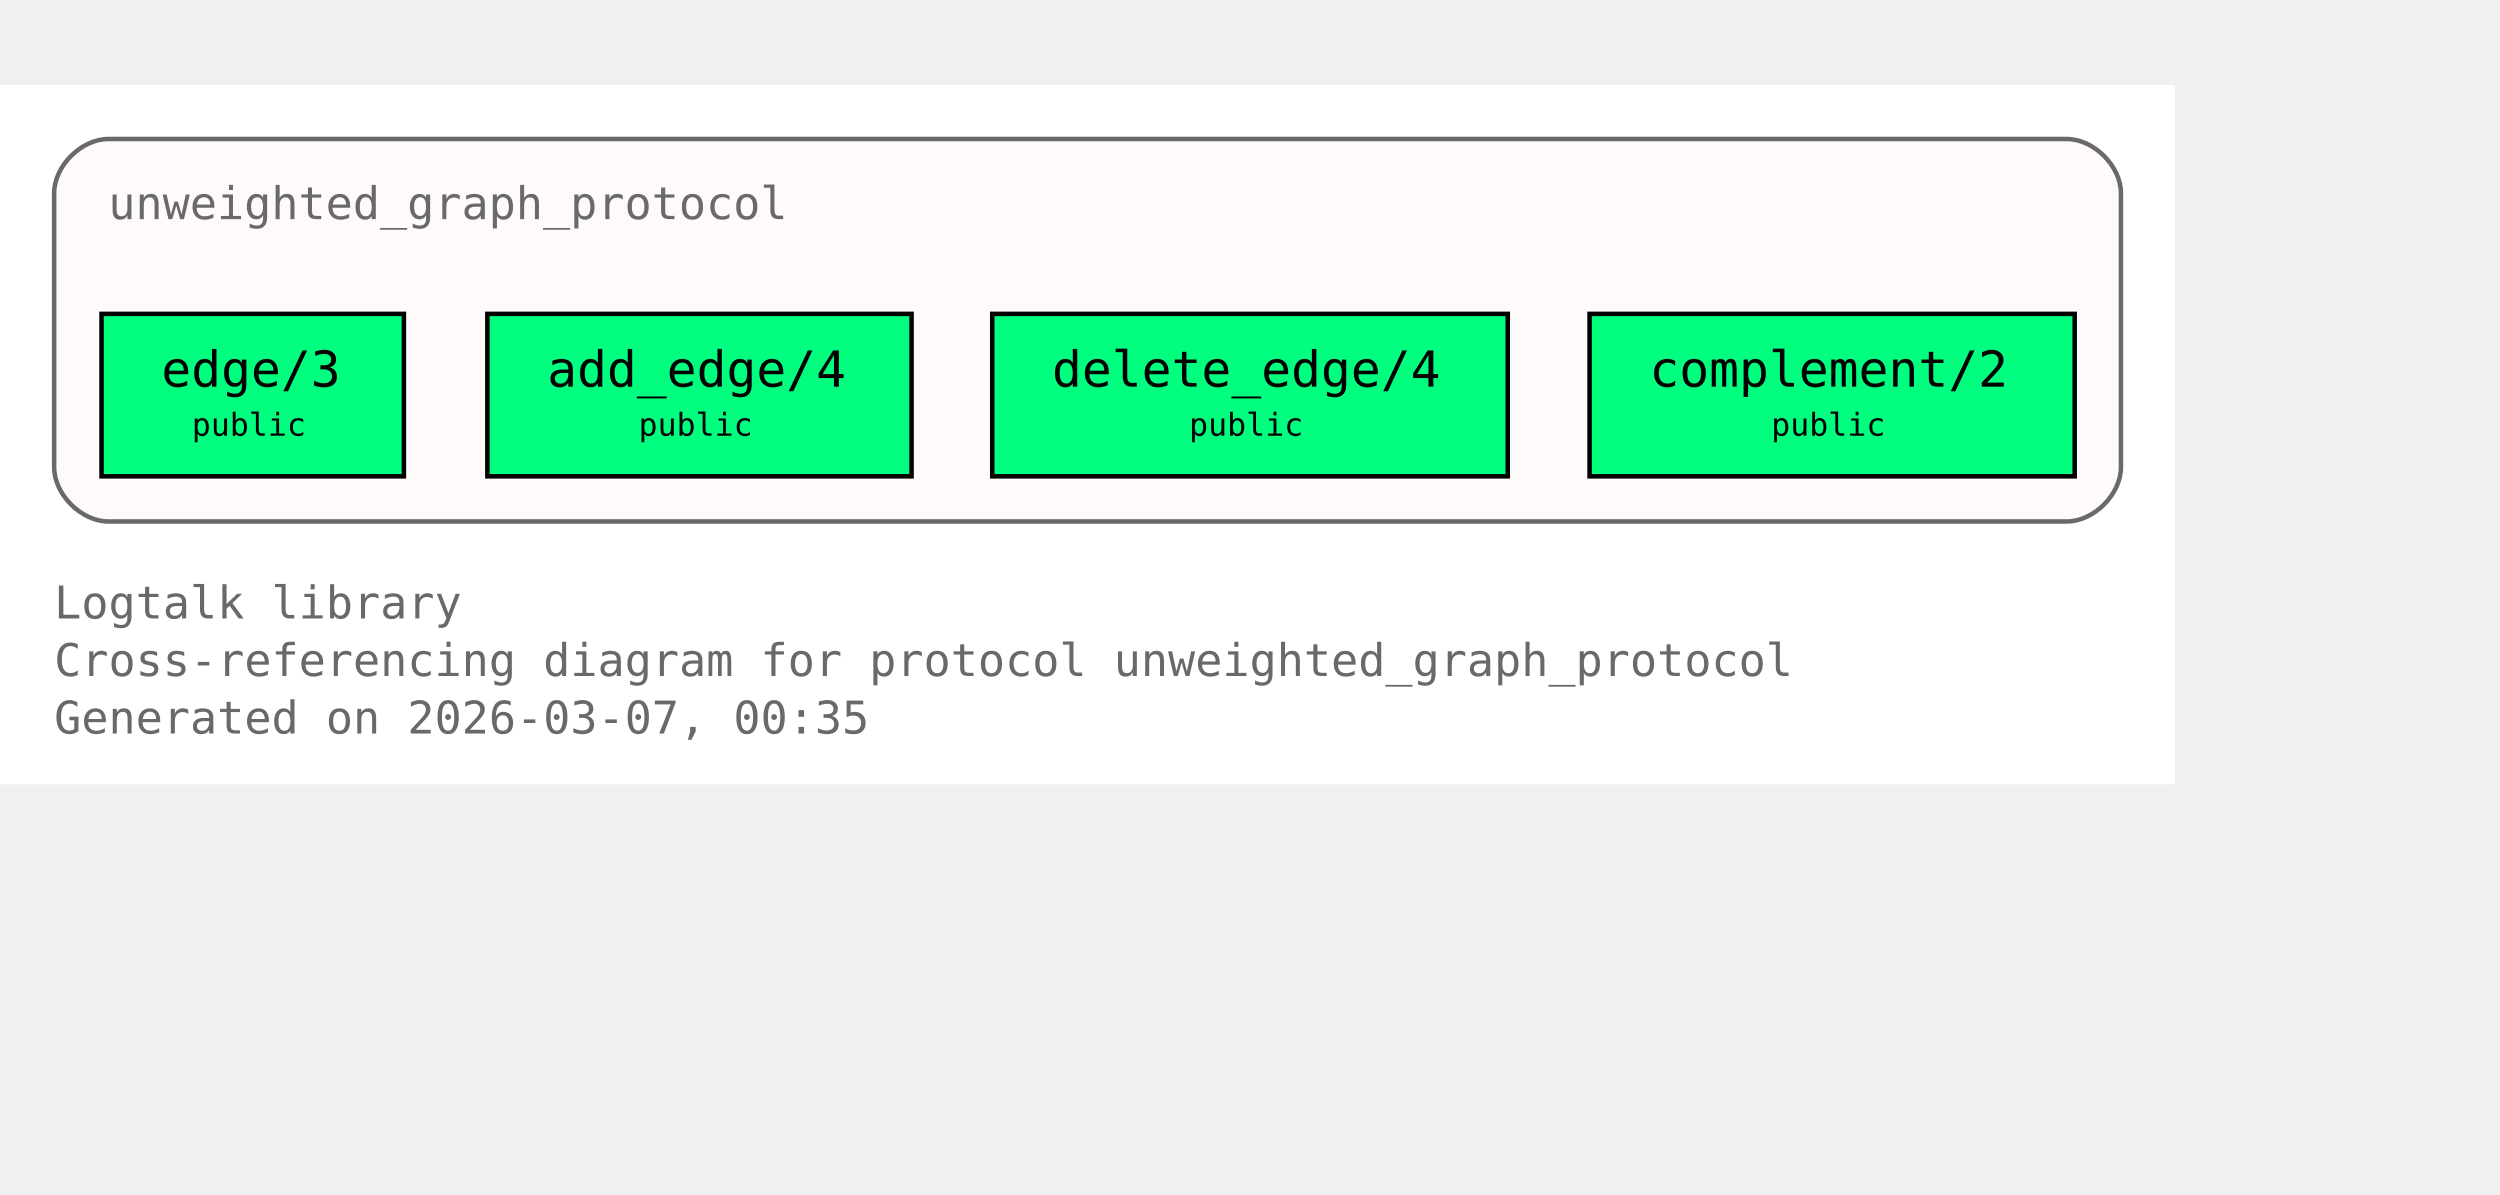
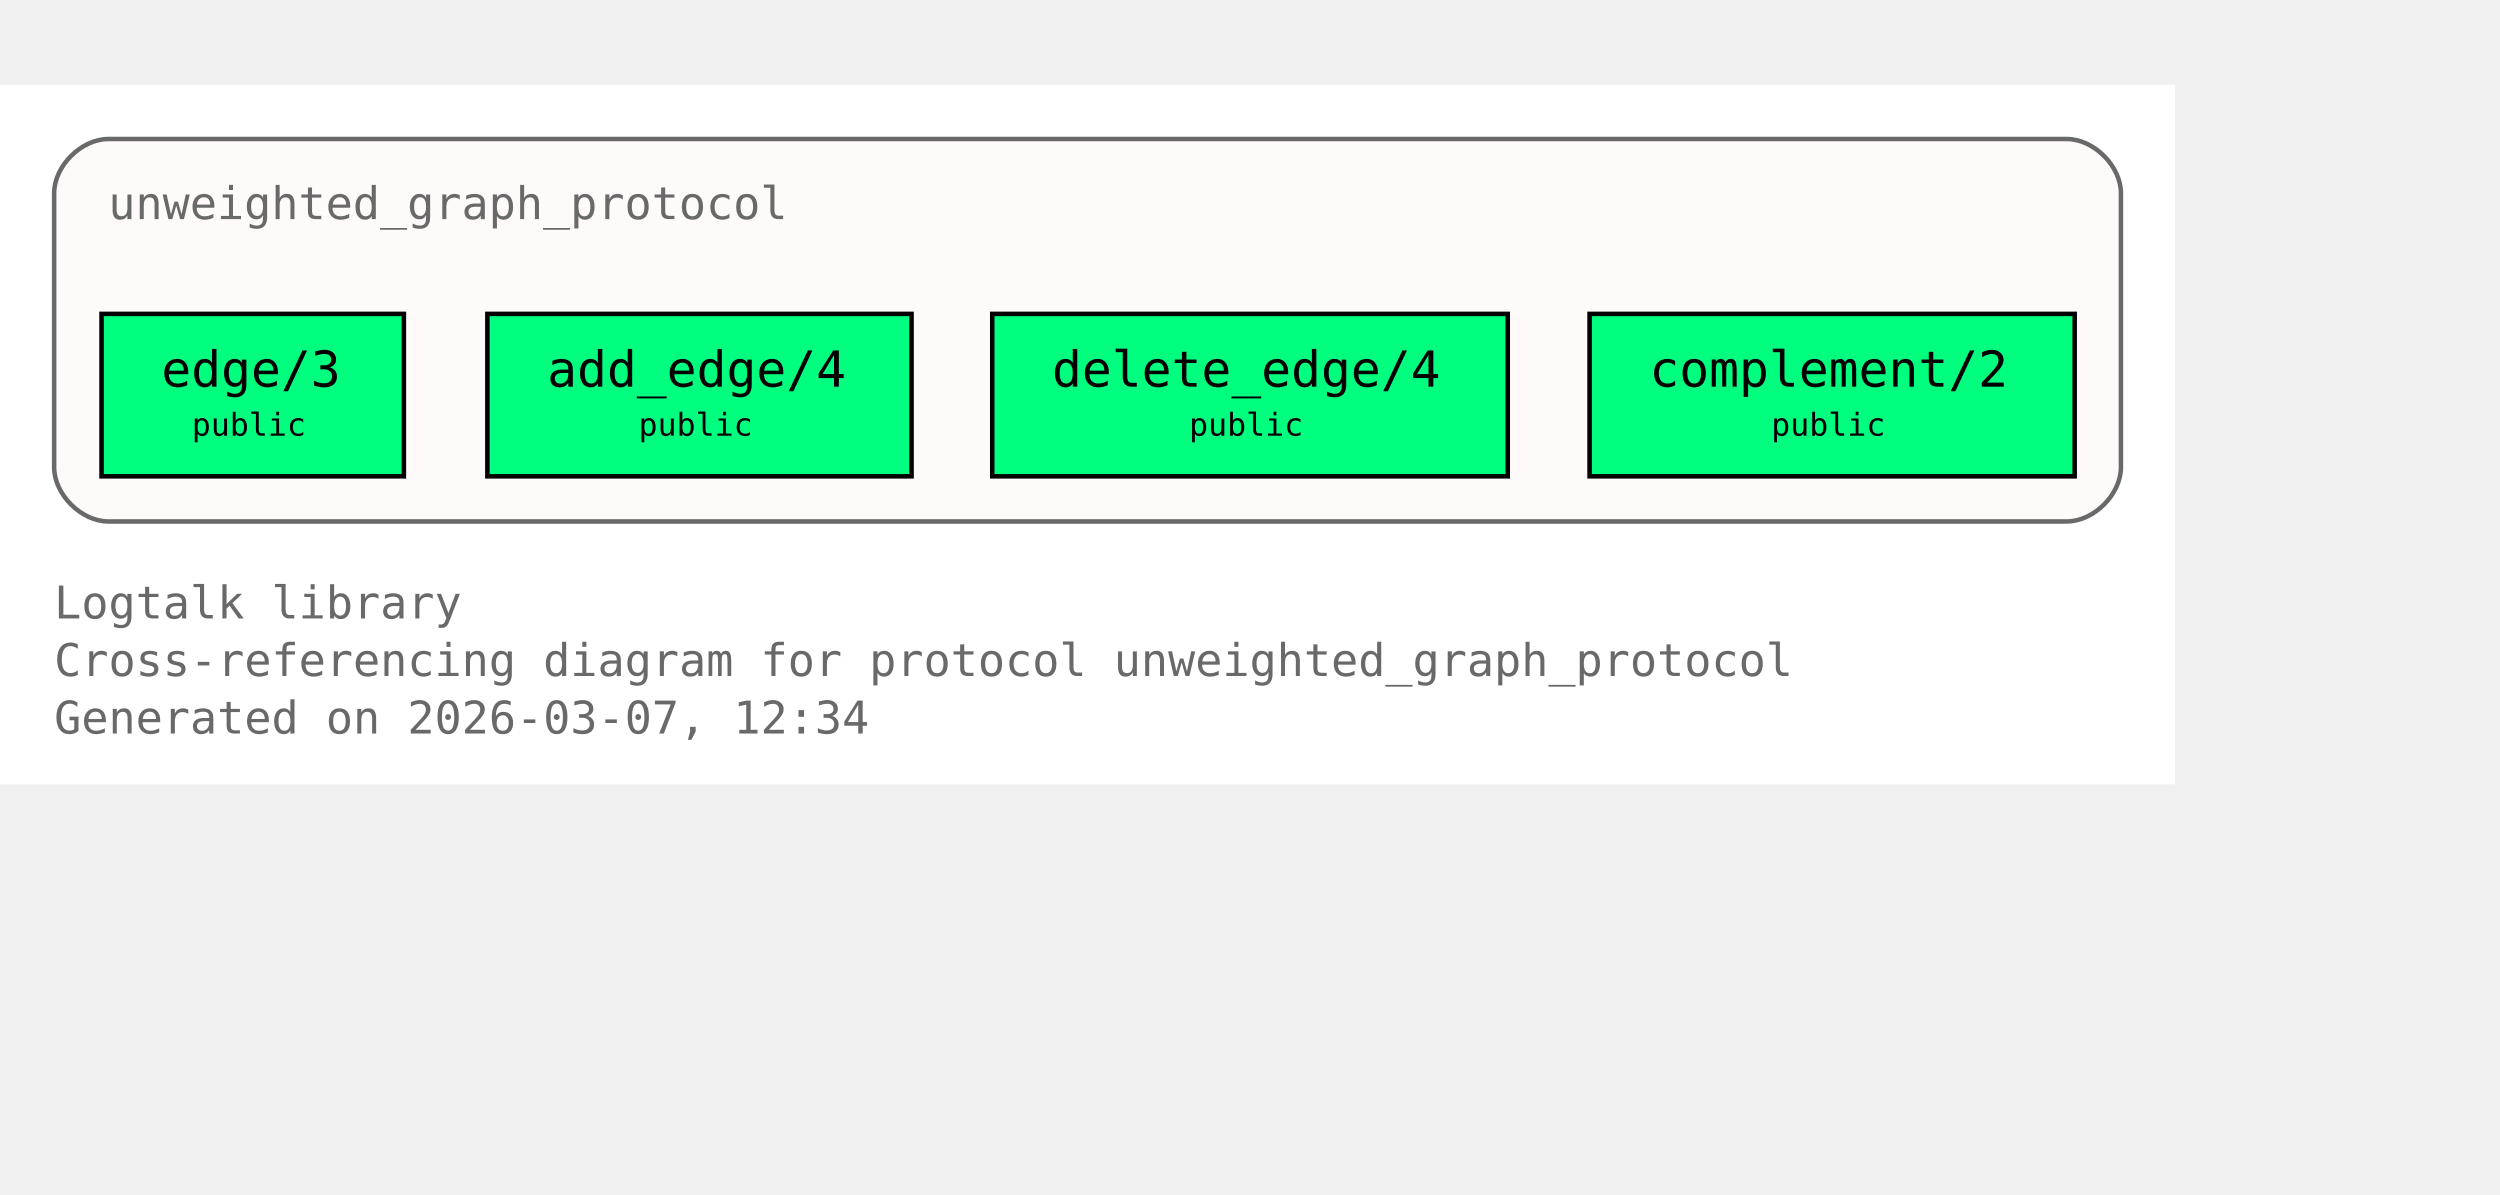
<svg xmlns="http://www.w3.org/2000/svg" xmlns:xlink="http://www.w3.org/1999/xlink" width="626pt" height="299pt" viewBox="72.00 72.00 554.00 227.00">
  <g id="graph0" class="graph" transform="scale(1 1) rotate(0) translate(76 223)">
    <polygon fill="white" stroke="none" points="-4,4 -4,-151 478,-151 478,4 -4,4" />
    <text xml:space="preserve" text-anchor="start" x="8" y="-32.75" font-family="Monospace" font-size="10.00" fill="dimgray">Logtalk library</text>
    <text xml:space="preserve" text-anchor="start" x="8" y="-20" font-family="Monospace" font-size="10.00" fill="dimgray">Cross-referencing diagram for protocol unweighted_graph_protocol</text>
-     <text xml:space="preserve" text-anchor="start" x="8" y="-7.25" font-family="Monospace" font-size="10.00" fill="dimgray">Generated on 2026-03-07, 00:35</text>
+     <text xml:space="preserve" text-anchor="start" x="8" y="-7.25" font-family="Monospace" font-size="10.00" fill="dimgray">Generated on 2026-03-07, 12:34</text>
    <g id="clust1" class="cluster">
      <g id="a_clust1">
        <a xlink:title="unweighted_graph_protocol">
          <path fill="snow" stroke="dimgray" d="M20,-54.25C20,-54.25 454,-54.25 454,-54.25 460,-54.25 466,-60.25 466,-66.25 466,-66.25 466,-127 466,-127 466,-133 460,-139 454,-139 454,-139 20,-139 20,-139 14,-139 8,-133 8,-127 8,-127 8,-66.25 8,-66.25 8,-60.25 14,-54.25 20,-54.25" />
          <g id="a_clust1_0">
-             <a xlink:href="https://github.com/LogtalkDotOrg/logtalk3/tree/1695b4f1a19fb79010f5bb3201f5519a79f9d662/library/graphs/unweighted_graph_protocol.lgt#L22" xlink:title="https://github.com/LogtalkDotOrg/logtalk3/tree/1695b4f1a19fb79010f5bb3201f5519a79f9d662/library/graphs/unweighted_graph_protocol.lgt#L22">
+             <a xlink:href="https://github.com/LogtalkDotOrg/logtalk3/tree/8547ed27fa4933892b70c9a32ec030acaf6cac7a/library/graphs/unweighted_graph_protocol.lgt#L22" xlink:title="https://github.com/LogtalkDotOrg/logtalk3/tree/8547ed27fa4933892b70c9a32ec030acaf6cac7a/library/graphs/unweighted_graph_protocol.lgt#L22">
              <text xml:space="preserve" text-anchor="start" x="20" y="-121.25" font-family="Monospace" font-size="10.00" fill="dimgray">unweighted_graph_protocol</text>
            </a>
          </g>
        </a>
      </g>
    </g>
    <g id="node1" class="node">
      <polygon fill="springgreen" stroke="black" points="85.5,-100.25 18.5,-100.25 18.5,-64.25 85.5,-64.25 85.5,-100.25" />
      <text xml:space="preserve" text-anchor="start" x="26.5" y="-84.5" font-family="Monospace" font-size="9.00"> </text>
      <g id="a_node1_1">
-         <a xlink:href="https://github.com/LogtalkDotOrg/logtalk3/tree/1695b4f1a19fb79010f5bb3201f5519a79f9d662/library/graphs/unweighted_graph_protocol.lgt#L32" xlink:title="https://github.com/LogtalkDotOrg/logtalk3/tree/1695b4f1a19fb79010f5bb3201f5519a79f9d662/library/graphs/unweighted_graph_protocol.lgt#L32">
+         <a xlink:href="https://github.com/LogtalkDotOrg/logtalk3/tree/8547ed27fa4933892b70c9a32ec030acaf6cac7a/library/graphs/unweighted_graph_protocol.lgt#L32" xlink:title="https://github.com/LogtalkDotOrg/logtalk3/tree/8547ed27fa4933892b70c9a32ec030acaf6cac7a/library/graphs/unweighted_graph_protocol.lgt#L32">
          <text xml:space="preserve" text-anchor="start" x="31.75" y="-84.12" font-family="Monospace" font-size="11.00">edge/3</text>
        </a>
      </g>
      <text xml:space="preserve" text-anchor="start" x="72.25" y="-84.5" font-family="Monospace" font-size="9.00"> </text>
      <text xml:space="preserve" text-anchor="start" x="26.5" y="-72.12" font-family="Monospace" font-size="9.00"> </text>
      <text xml:space="preserve" text-anchor="start" x="38.5" y="-73.25" font-family="Monospace" font-size="7.00">public</text>
      <text xml:space="preserve" text-anchor="start" x="72.25" y="-72.12" font-family="Monospace" font-size="9.00"> </text>
    </g>
    <g id="node2" class="node">
      <polygon fill="springgreen" stroke="black" points="198,-100.25 104,-100.25 104,-64.25 198,-64.25 198,-100.25" />
      <text xml:space="preserve" text-anchor="start" x="112" y="-84.5" font-family="Monospace" font-size="9.00"> </text>
      <g id="a_node2_2">
-         <a xlink:href="https://github.com/LogtalkDotOrg/logtalk3/tree/1695b4f1a19fb79010f5bb3201f5519a79f9d662/library/graphs/unweighted_graph_protocol.lgt#L39" xlink:title="https://github.com/LogtalkDotOrg/logtalk3/tree/1695b4f1a19fb79010f5bb3201f5519a79f9d662/library/graphs/unweighted_graph_protocol.lgt#L39">
+         <a xlink:href="https://github.com/LogtalkDotOrg/logtalk3/tree/8547ed27fa4933892b70c9a32ec030acaf6cac7a/library/graphs/unweighted_graph_protocol.lgt#L39" xlink:title="https://github.com/LogtalkDotOrg/logtalk3/tree/8547ed27fa4933892b70c9a32ec030acaf6cac7a/library/graphs/unweighted_graph_protocol.lgt#L39">
          <text xml:space="preserve" text-anchor="start" x="117.25" y="-84.12" font-family="Monospace" font-size="11.00">add_edge/4</text>
        </a>
      </g>
      <text xml:space="preserve" text-anchor="start" x="184.75" y="-84.5" font-family="Monospace" font-size="9.00"> </text>
      <text xml:space="preserve" text-anchor="start" x="112" y="-72.12" font-family="Monospace" font-size="9.00"> </text>
      <text xml:space="preserve" text-anchor="start" x="137.5" y="-73.25" font-family="Monospace" font-size="7.00">public</text>
      <text xml:space="preserve" text-anchor="start" x="184.75" y="-72.12" font-family="Monospace" font-size="9.00"> </text>
    </g>
    <g id="node3" class="node">
      <polygon fill="springgreen" stroke="black" points="330.12,-100.25 215.88,-100.25 215.88,-64.25 330.12,-64.25 330.12,-100.25" />
      <text xml:space="preserve" text-anchor="start" x="223.88" y="-84.5" font-family="Monospace" font-size="9.00"> </text>
      <g id="a_node3_3">
-         <a xlink:href="https://github.com/LogtalkDotOrg/logtalk3/tree/1695b4f1a19fb79010f5bb3201f5519a79f9d662/library/graphs/unweighted_graph_protocol.lgt#L46" xlink:title="https://github.com/LogtalkDotOrg/logtalk3/tree/1695b4f1a19fb79010f5bb3201f5519a79f9d662/library/graphs/unweighted_graph_protocol.lgt#L46">
+         <a xlink:href="https://github.com/LogtalkDotOrg/logtalk3/tree/8547ed27fa4933892b70c9a32ec030acaf6cac7a/library/graphs/unweighted_graph_protocol.lgt#L46" xlink:title="https://github.com/LogtalkDotOrg/logtalk3/tree/8547ed27fa4933892b70c9a32ec030acaf6cac7a/library/graphs/unweighted_graph_protocol.lgt#L46">
          <text xml:space="preserve" text-anchor="start" x="229.12" y="-84.12" font-family="Monospace" font-size="11.00">delete_edge/4</text>
        </a>
      </g>
      <text xml:space="preserve" text-anchor="start" x="316.88" y="-84.5" font-family="Monospace" font-size="9.00"> </text>
      <text xml:space="preserve" text-anchor="start" x="223.88" y="-72.12" font-family="Monospace" font-size="9.00"> </text>
      <text xml:space="preserve" text-anchor="start" x="259.5" y="-73.25" font-family="Monospace" font-size="7.00">public</text>
      <text xml:space="preserve" text-anchor="start" x="316.88" y="-72.12" font-family="Monospace" font-size="9.00"> </text>
    </g>
    <g id="node4" class="node">
      <polygon fill="springgreen" stroke="black" points="455.75,-100.25 348.25,-100.25 348.25,-64.25 455.75,-64.25 455.75,-100.25" />
      <text xml:space="preserve" text-anchor="start" x="356.25" y="-84.5" font-family="Monospace" font-size="9.00"> </text>
      <g id="a_node4_4">
-         <a xlink:href="https://github.com/LogtalkDotOrg/logtalk3/tree/1695b4f1a19fb79010f5bb3201f5519a79f9d662/library/graphs/unweighted_graph_protocol.lgt#L53" xlink:title="https://github.com/LogtalkDotOrg/logtalk3/tree/1695b4f1a19fb79010f5bb3201f5519a79f9d662/library/graphs/unweighted_graph_protocol.lgt#L53">
+         <a xlink:href="https://github.com/LogtalkDotOrg/logtalk3/tree/8547ed27fa4933892b70c9a32ec030acaf6cac7a/library/graphs/unweighted_graph_protocol.lgt#L53" xlink:title="https://github.com/LogtalkDotOrg/logtalk3/tree/8547ed27fa4933892b70c9a32ec030acaf6cac7a/library/graphs/unweighted_graph_protocol.lgt#L53">
          <text xml:space="preserve" text-anchor="start" x="361.5" y="-84.12" font-family="Monospace" font-size="11.00">complement/2</text>
        </a>
      </g>
      <text xml:space="preserve" text-anchor="start" x="442.5" y="-84.5" font-family="Monospace" font-size="9.00"> </text>
      <text xml:space="preserve" text-anchor="start" x="356.25" y="-72.12" font-family="Monospace" font-size="9.00"> </text>
      <text xml:space="preserve" text-anchor="start" x="388.5" y="-73.25" font-family="Monospace" font-size="7.00">public</text>
      <text xml:space="preserve" text-anchor="start" x="442.5" y="-72.12" font-family="Monospace" font-size="9.00"> </text>
    </g>
  </g>
</svg>
